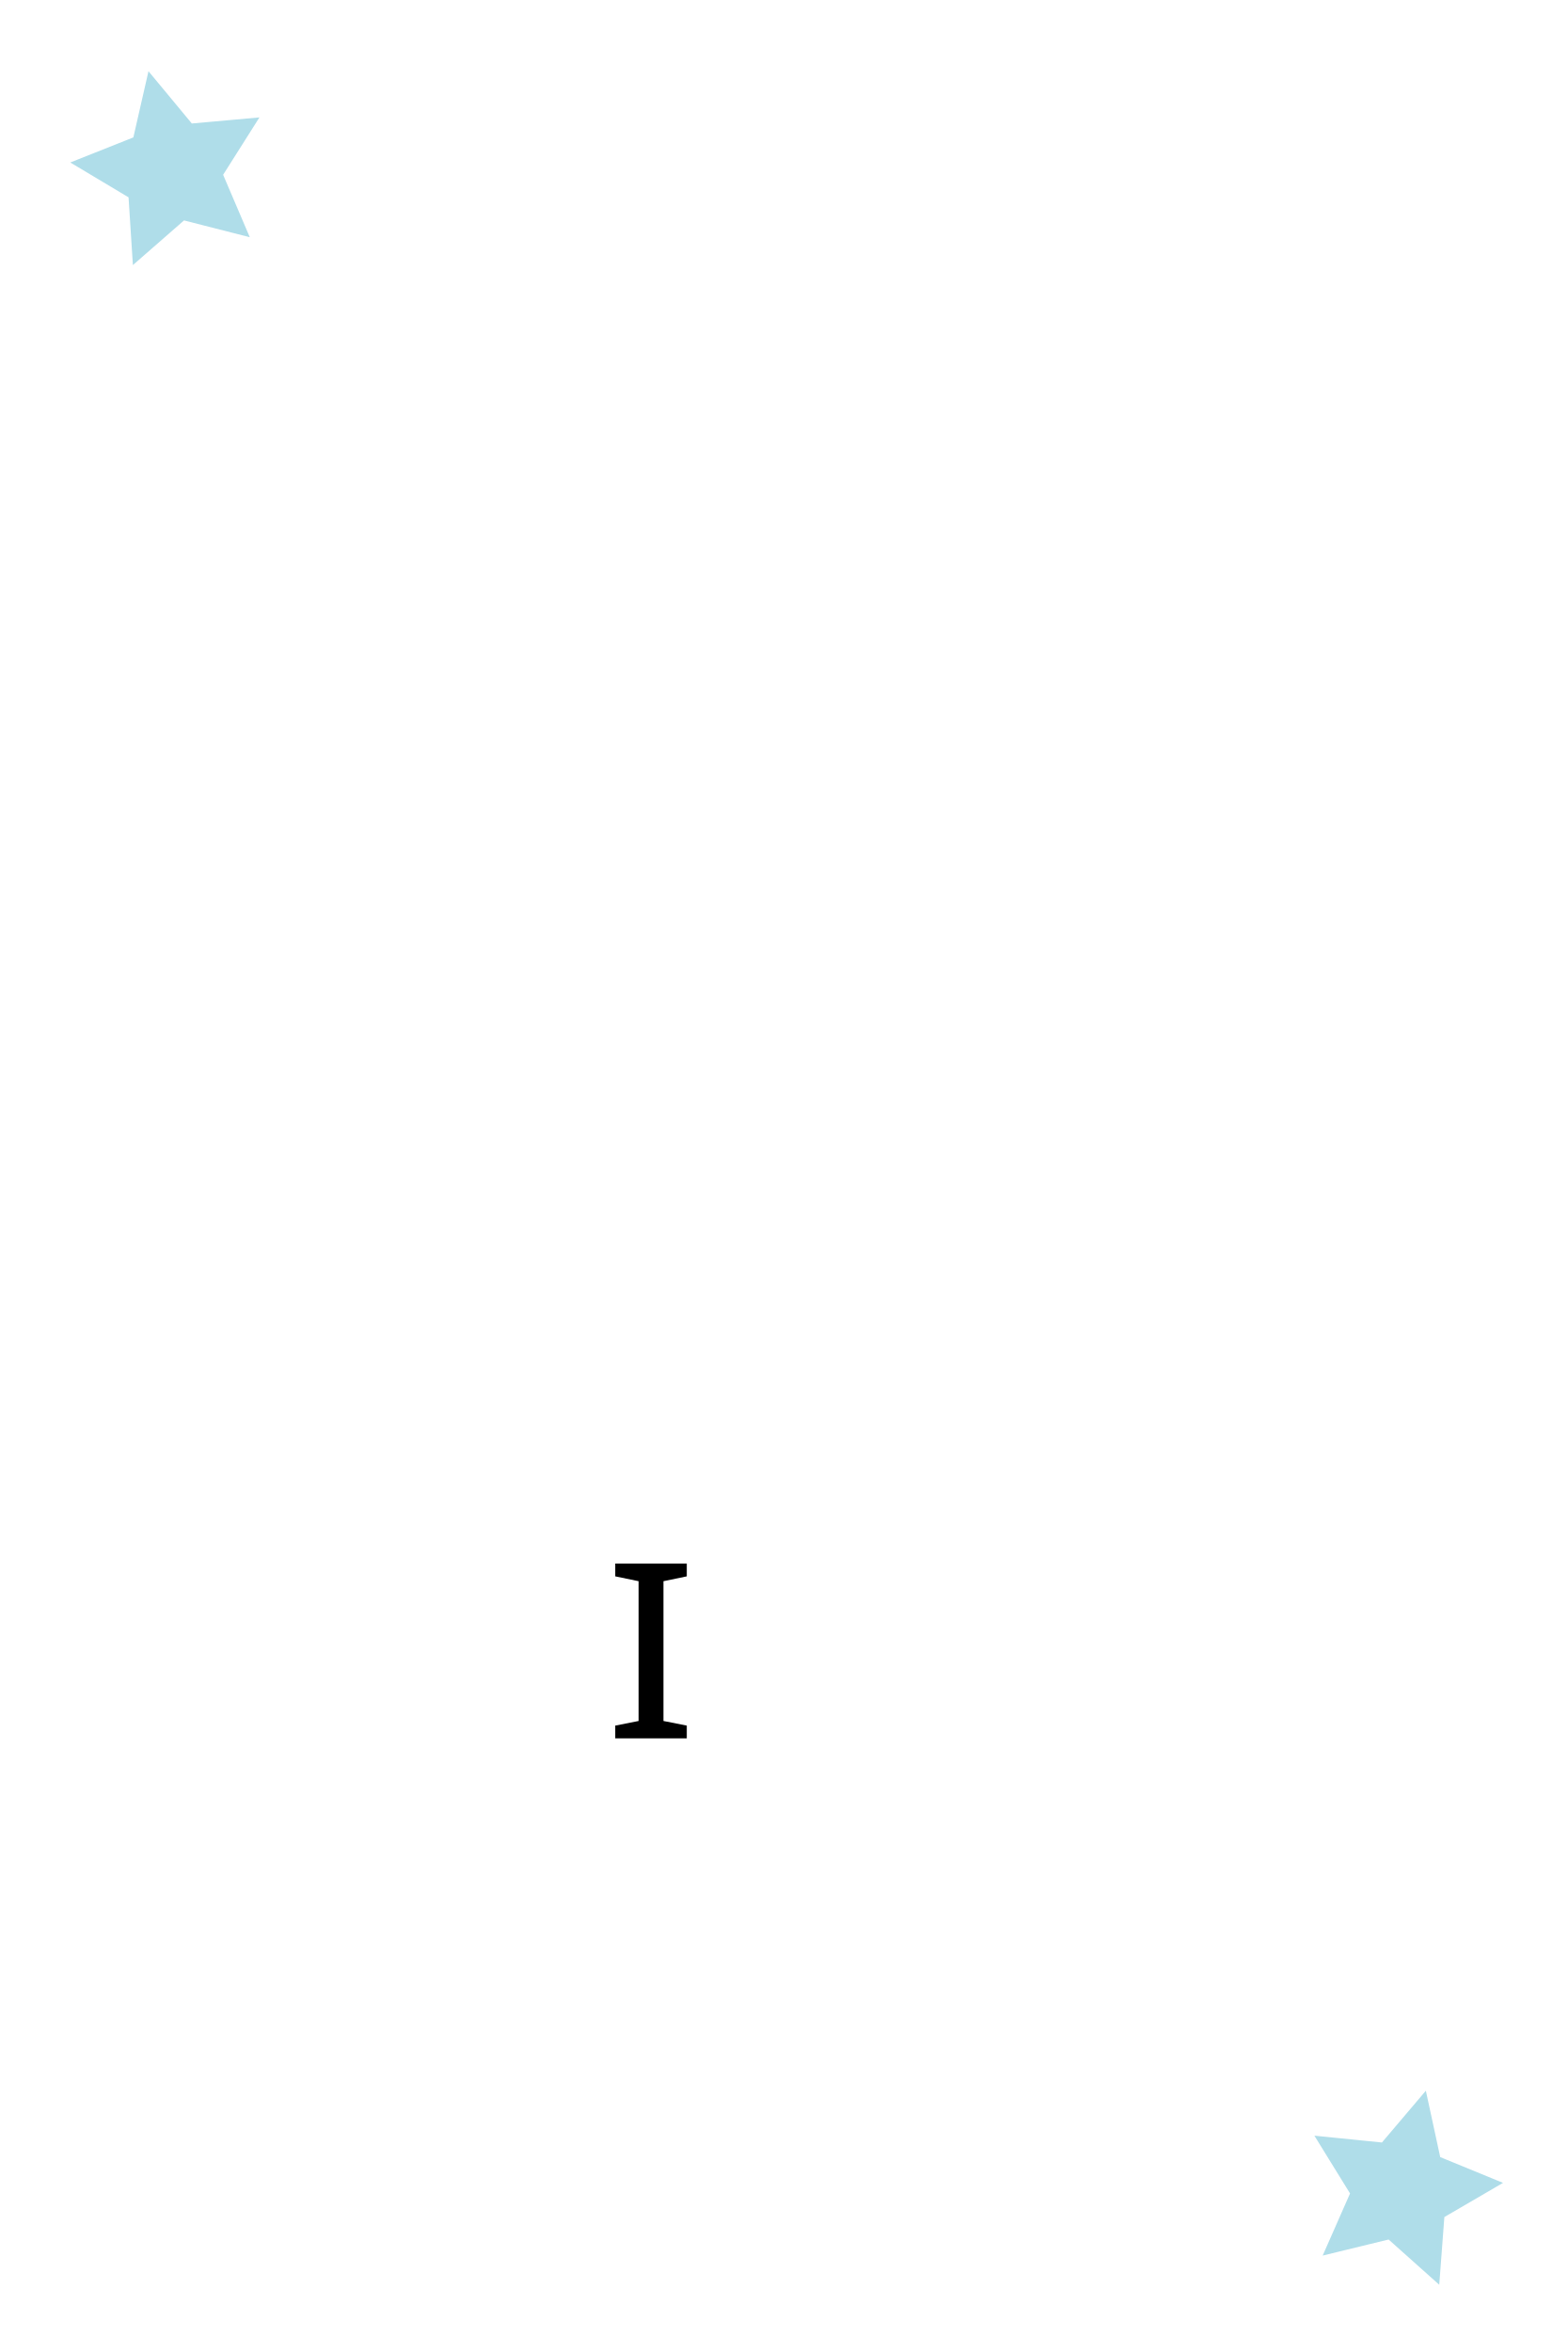
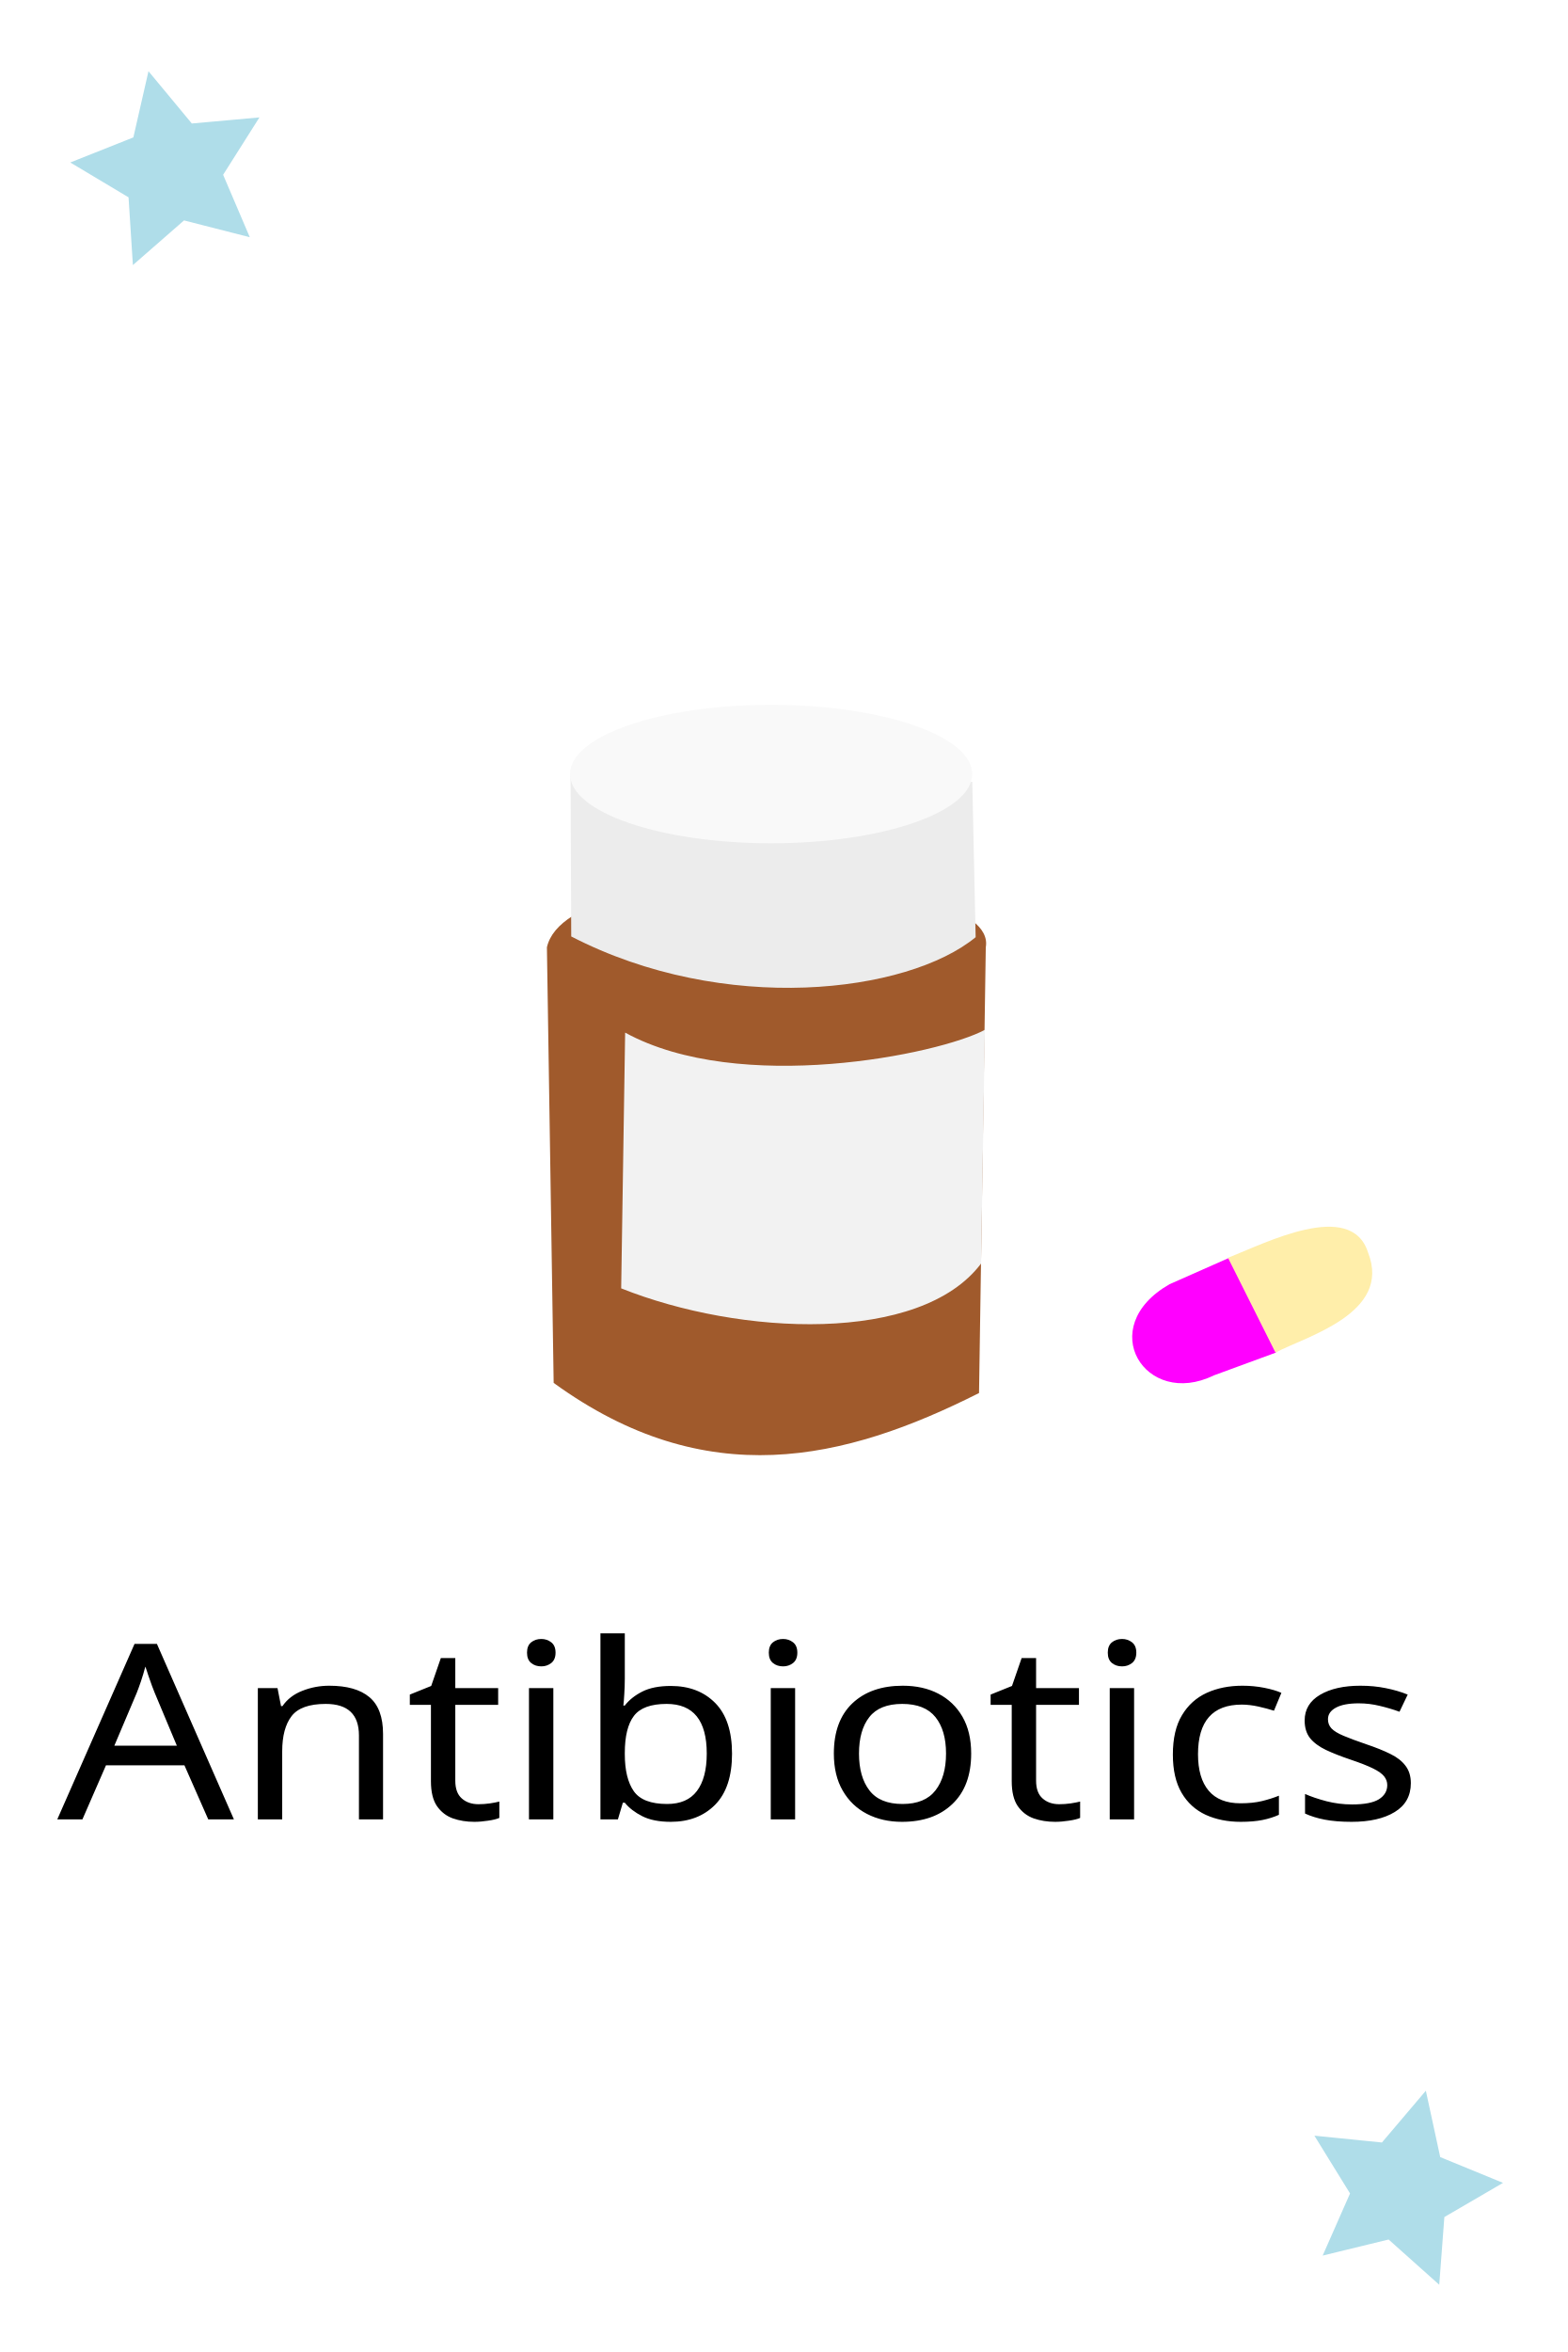
<svg xmlns="http://www.w3.org/2000/svg" xmlns:xlink="http://www.w3.org/1999/xlink" width="200" height="300" id="svg5382" version="1.1">
  <defs id="defs5384" />
  <g id="layer1" transform="translate(0,-752.3622)">
    <rect style="fill:#ffffff;stroke:none" id="rect5598" width="204.387" height="316.13" x="-2.691" y="746.839" />
-     <text xml:space="preserve" style="font-size:33.215px;font-style:normal;font-weight:normal;line-height:125%;letter-spacing:0px;word-spacing:0px;fill:#000000;fill-opacity:1;stroke:none;font-family:Sans" x="72.457" y="1036.236" id="text5494" transform="scale(1.063798,0.9400285)">
-       <tspan id="tspan5496" x="72.457" y="1036.236">I</tspan>
+     <text xml:space="preserve" style="font-size:33.215px;font-style:normal;font-weight:normal;line-height:125%;letter-spacing:0px;word-spacing:0px;fill:#000000;fill-opacity:1;stroke:none;font-family:Sans" x="6.869" y="1047.232" id="text5494" transform="scale(1.063798,0.9400285)">
+       <tspan id="tspan5496" x="6.869" y="1047.232">Antibiotics</tspan>
    </text>
    <path style="fill:#afdde9;stroke:#afdde9" id="path3826" d="M 20.673,18.756 13.009,16.798 7.051,22.001 6.545,14.107 -0.245,10.048 7.106,7.127 8.868,-0.585 13.918,5.505 21.797,4.797 l -4.231,6.684 z" transform="translate(10.33668,763.1296)" />
    <use x="0" y="0" xlink:href="#path3826" id="use3828" transform="matrix(0.8874504,0.4609032,-0.4609032,0.8874504,516.0457,334.5601)" width="200" height="300" />
+     <g id="g3050">
+       <path id="path3040" d="m 69.773,873.193 0.861,55.56 c 19.457,14.112 37.087,9.95 54.268,1.292 l 0.861,-56.852 c 1.835,-10.162 -53.191,-12.491 -55.99,0 z" style="fill:#a05a2c;stroke:none" />
+       <path id="path3038" d="m 72.787,851.228 0.088,20.579 c 19.504,10.081 42.882,7.259 51.596,0.095 l -0.431,-19.812 z" style="fill:#ececec;stroke:none" />
+       <path transform="matrix(1.01913,0,0,1,-2.358297,762.7793)" d="m 124.019,88.313 a 25.174,8.829 0 1 1 -50.349,0 25.174,8.829 0 1 1 50.349,0 z" id="path3036" style="fill:#f9f9f9;stroke:none" />
+       <path transform="translate(0,752.3622)" id="path3046" d="m 79.753,131.712 -0.505,32.619 c 15.193,6.073 38.183,7.11 45.914,-3.164 l 0.488,-29.811 c -5.872,3.144 -31.311,8.341 -45.896,0.356 z" style="fill:#f2f2f2;stroke:none" />
+     </g>
+     <g id="g3060">
+       <path transform="translate(0,752.3622)" id="path3056" d="m 149.21,163.801 7.563,-3.346 6.03,12.059 -7.964,2.925 c -8.693,4.252 -15.272,-6.146 -5.629,-11.639 z" style="fill:#ff00ff;stroke:none" />
+       <path transform="translate(0,752.3622)" id="path3058" d="m 156.663,160.435 c 4.677,-1.836 15.71,-7.532 17.868,-0.671 3.078,7.773 -7.996,10.717 -11.809,12.76 z" style="fill:#ffeeaa;stroke:none" />
+     </g>
  </g>
</svg>
